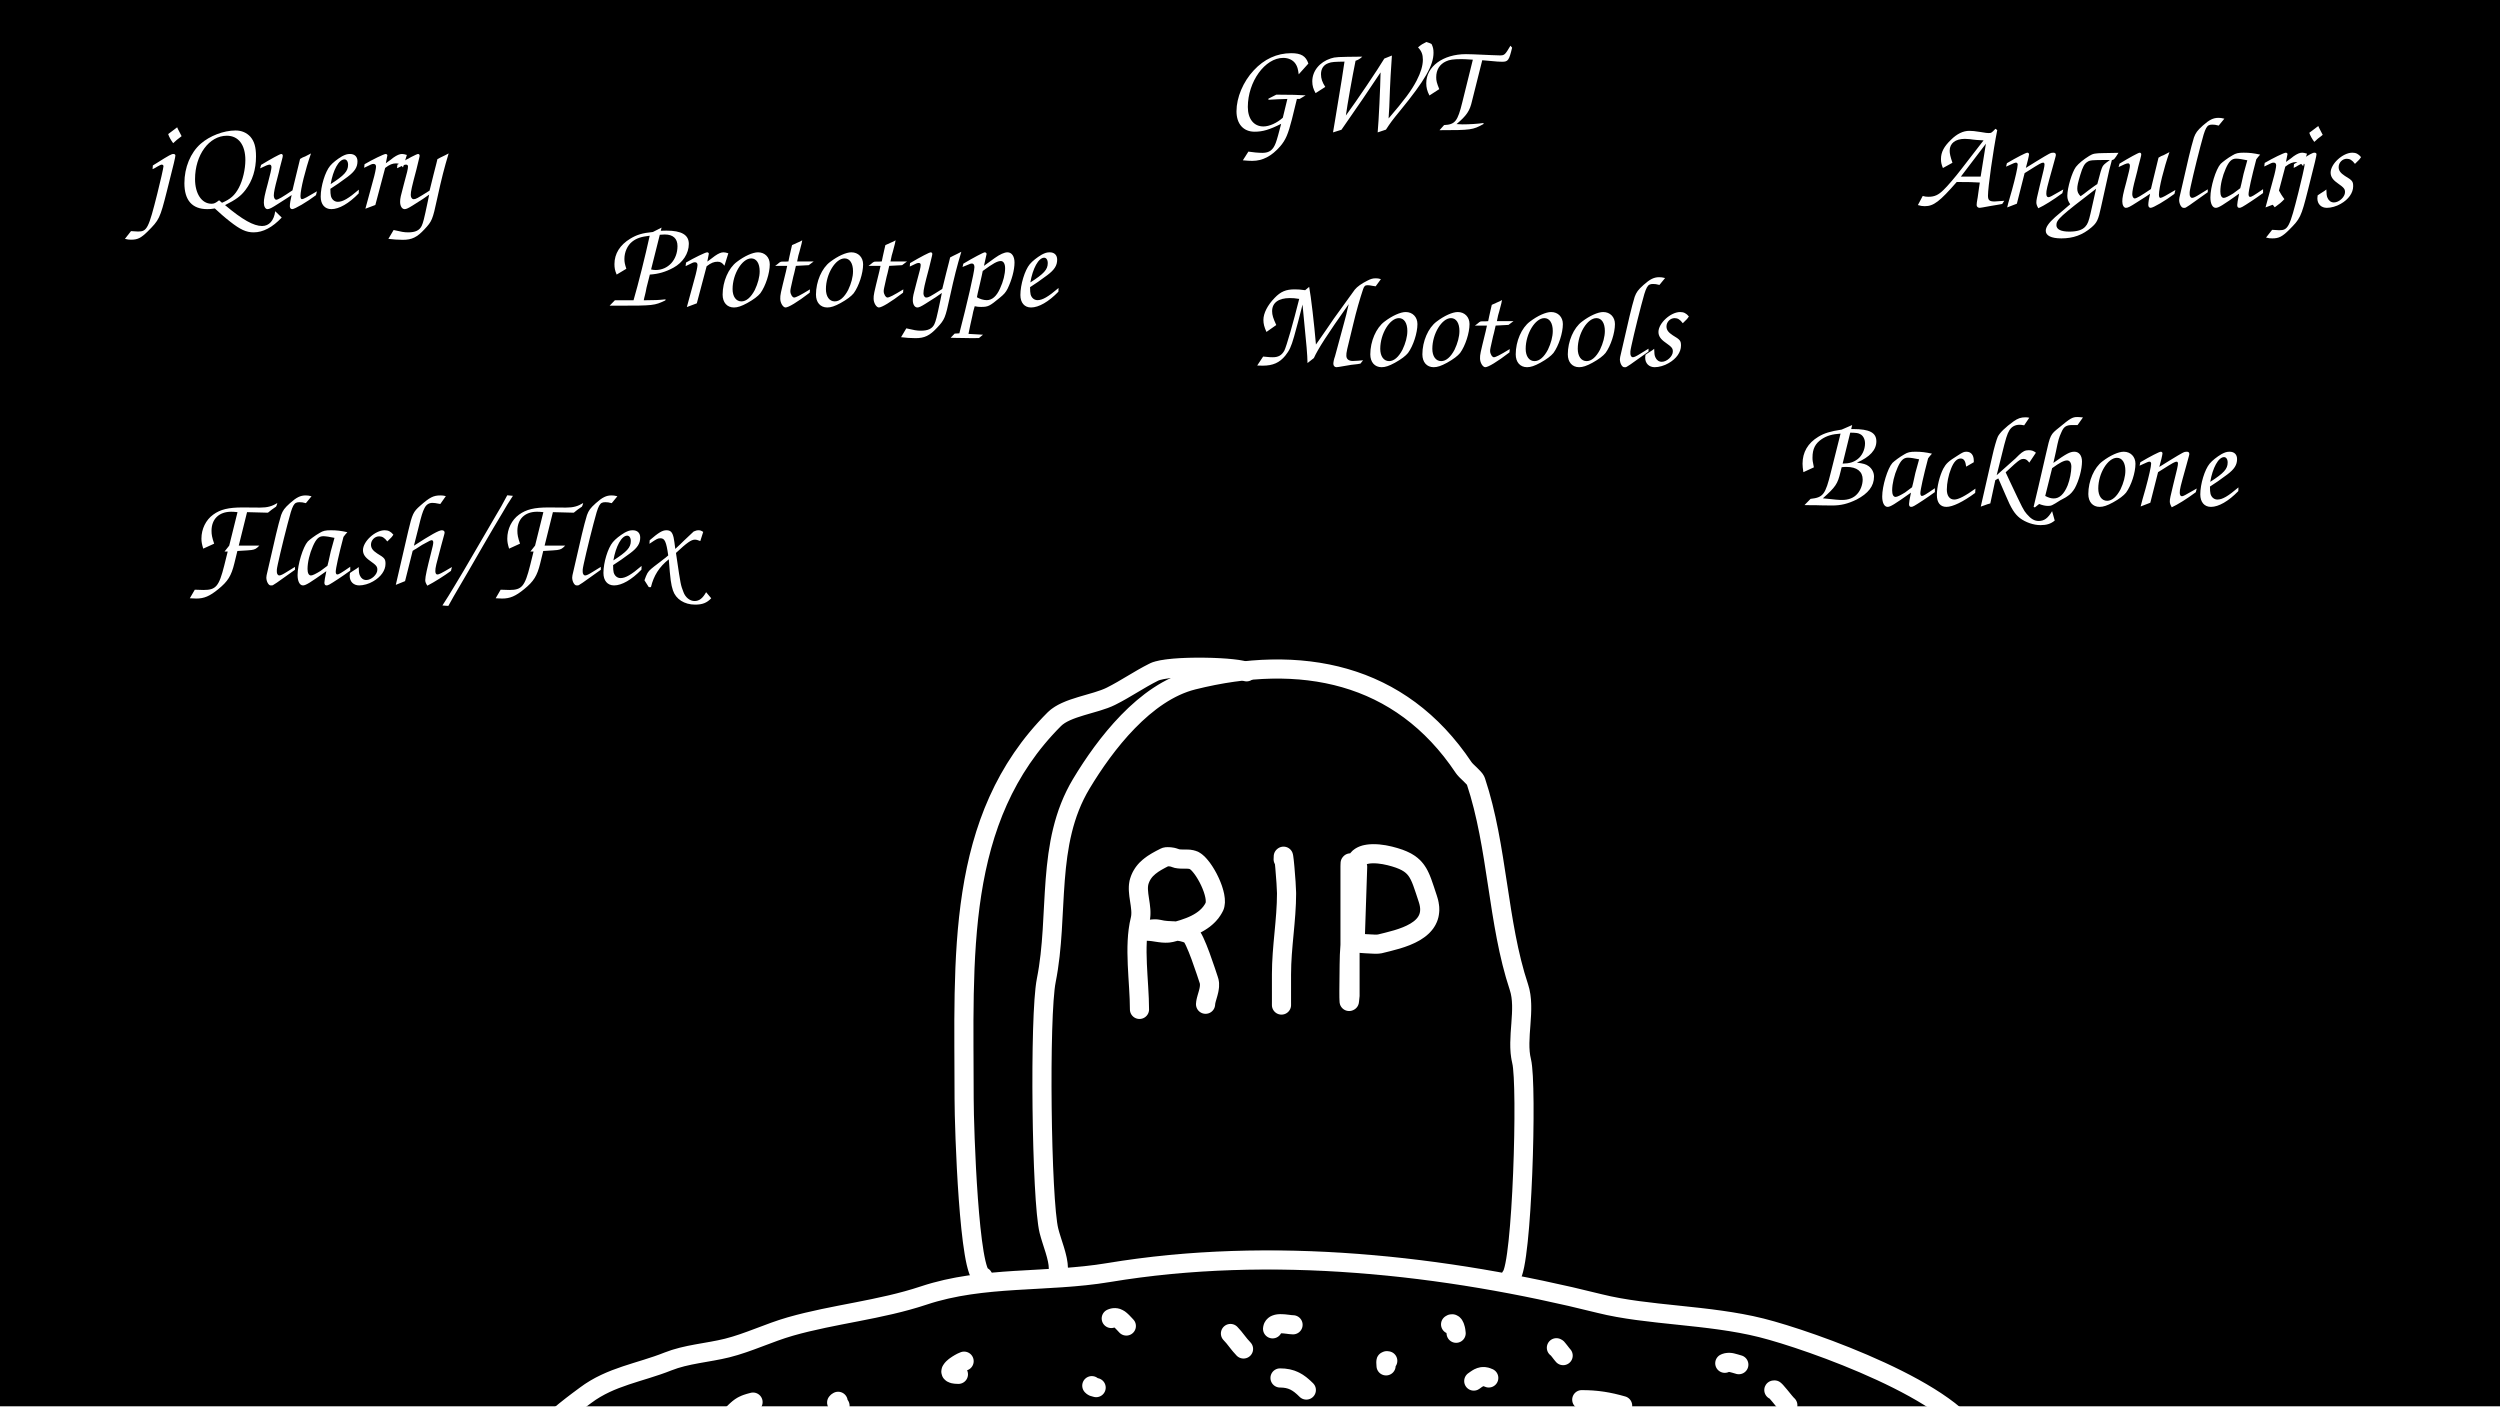
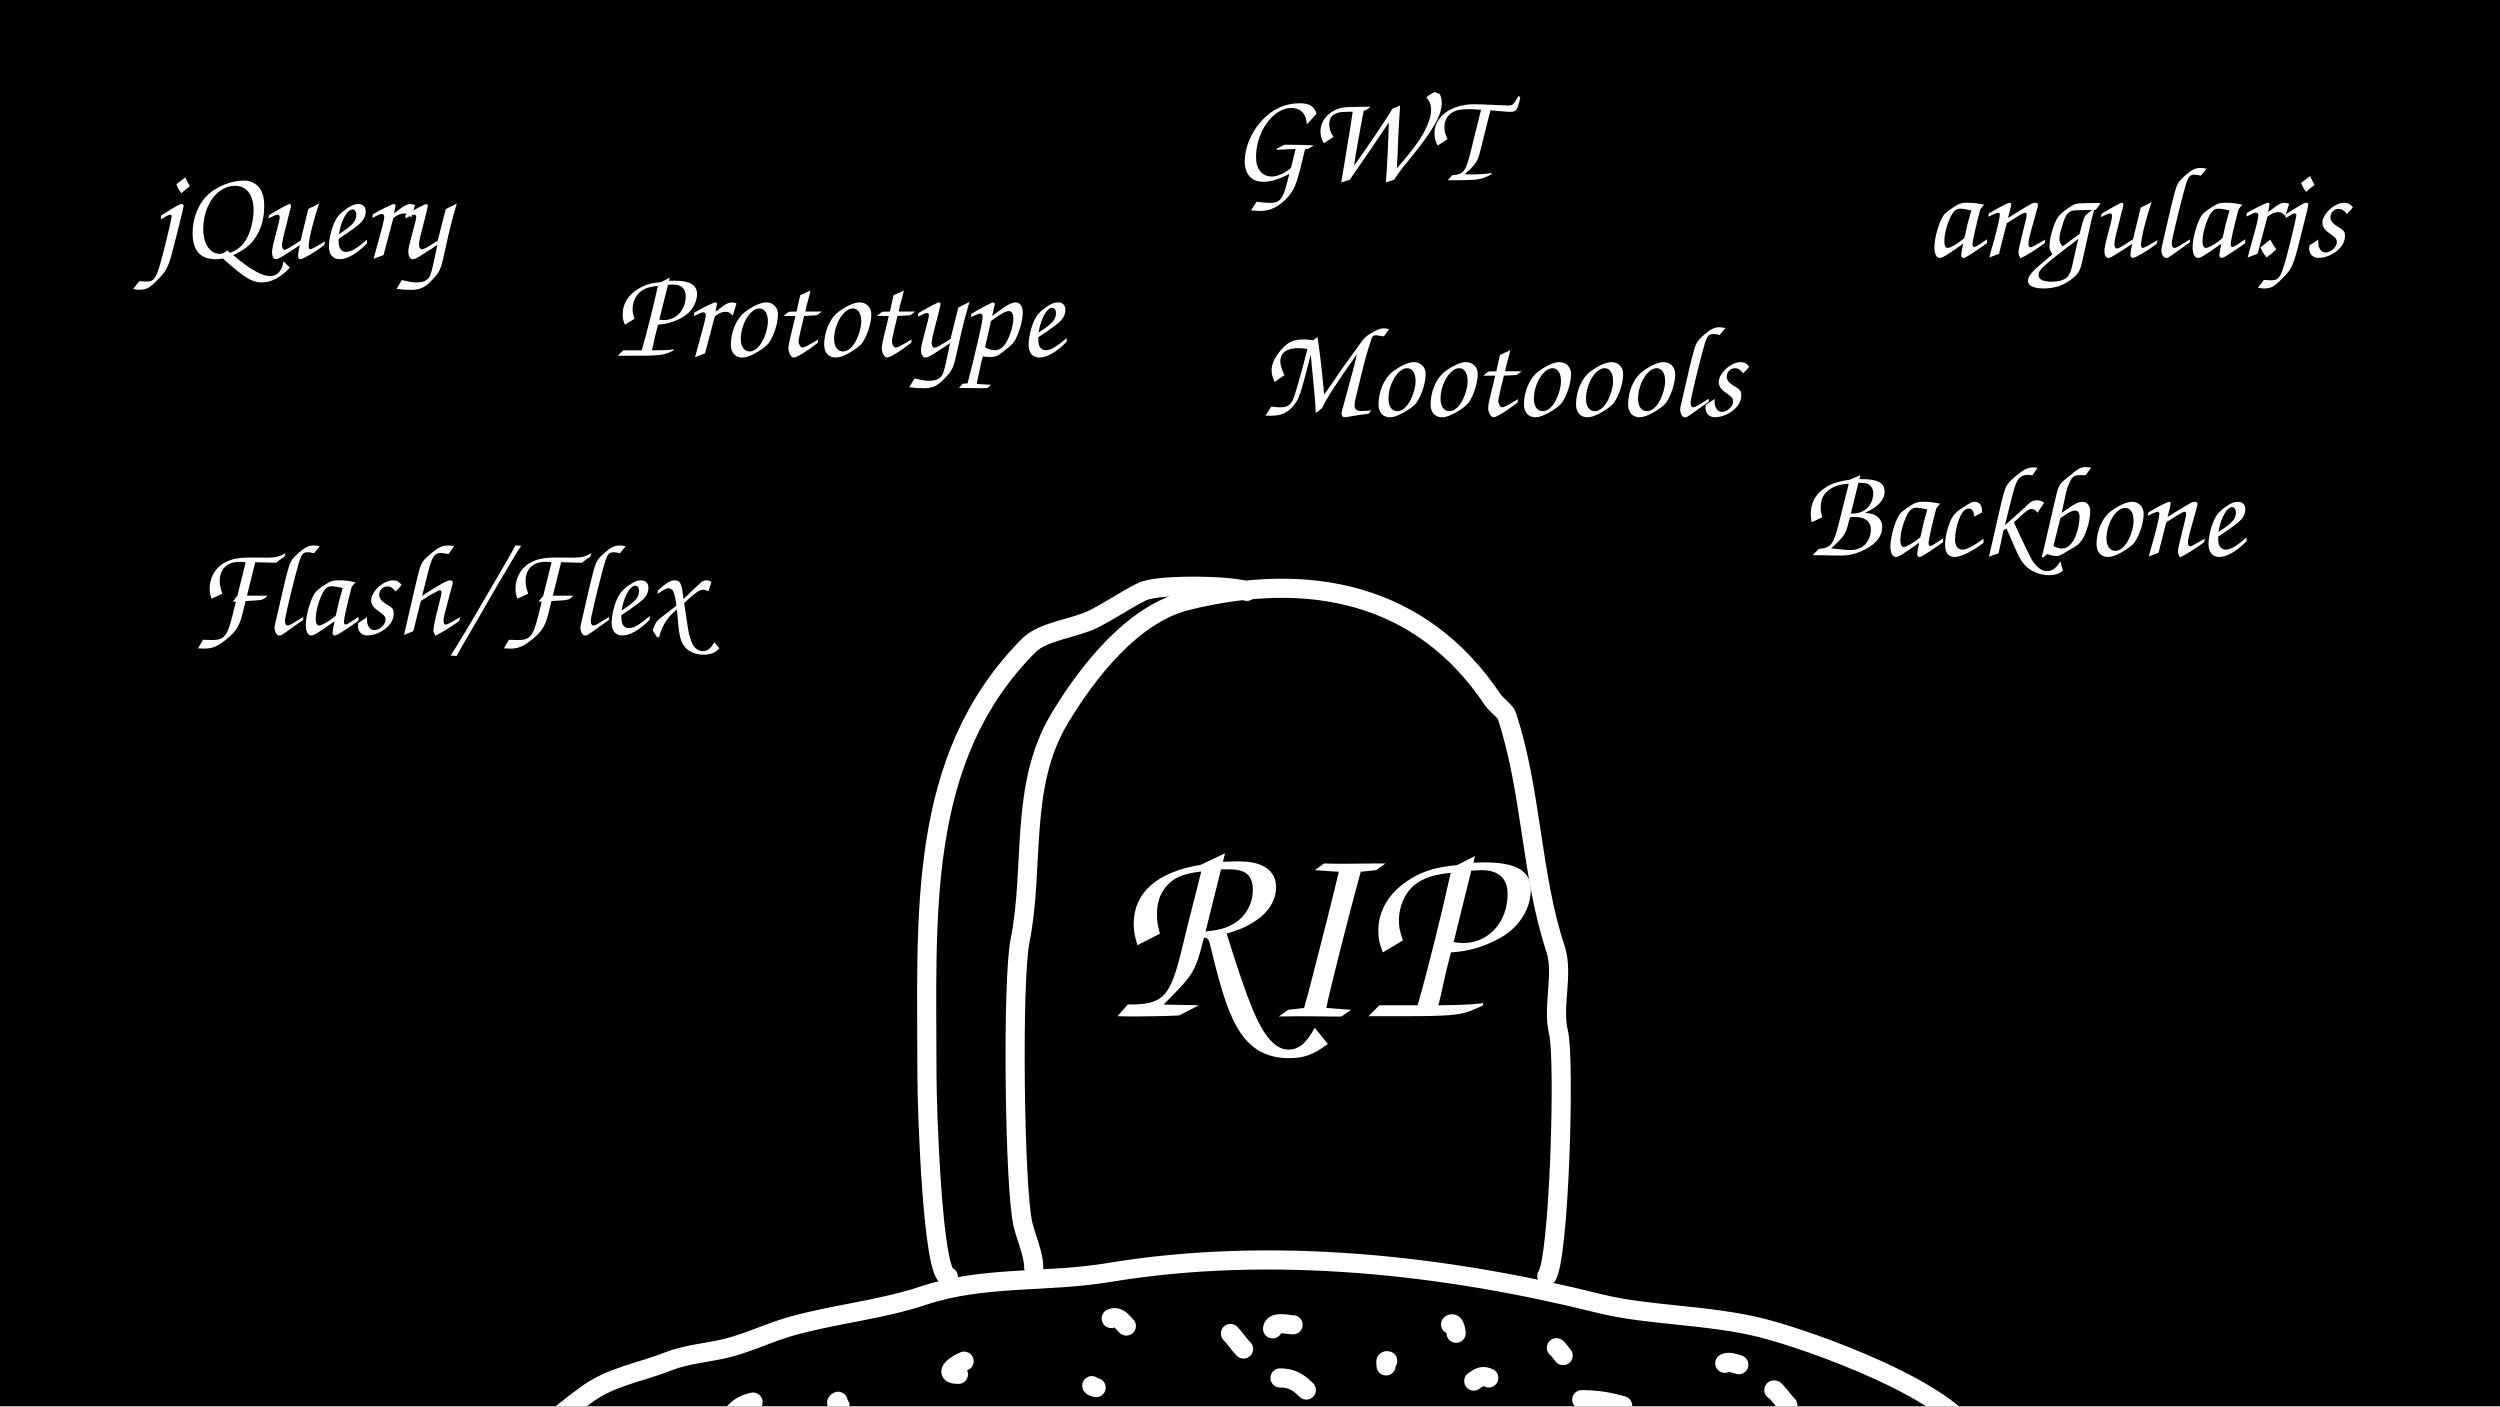
<svg xmlns="http://www.w3.org/2000/svg" width="100%" height="100%" viewBox="0 0 1920 1080" version="1.1" xml:space="preserve" style="fill-rule:evenodd;clip-rule:evenodd;stroke-linejoin:round;stroke-miterlimit:1.414;">
-   <g transform="matrix(1.02128,0,0,1.01887,-40.8511,-20.3774)">
-     <rect x="40" y="20" width="1880" height="1060" />
-   </g>
-   <g>
-     <g>
-       <path d="M812.84,974.27C812.84,965.577 807.852,954.319 805.601,945.313C799.763,921.963 798.087,780.182 803.532,752.956C813.672,702.258 802.775,648.042 830.421,601.966C848.637,571.606 879.305,531.572 916.258,522.334C998.729,501.716 1075.33,516.352 1124.13,589.555C1126.08,592.483 1132.54,597.203 1133.44,599.897C1150.35,650.634 1150.03,708.636 1166.53,758.127C1172.22,775.19 1164.22,797.481 1168.6,815.007C1173.09,832.971 1169.06,971.743 1160.32,980.476" style="fill:none;stroke:white;stroke-width:14.72px;stroke-linecap:round;stroke-miterlimit:1.5;stroke-dasharray:0,0.74,0,0;" />
-       <path d="M754.926,980.476C744.226,980.476 740.447,866.175 740.447,843.964C740.447,735.293 733.128,628.934 809.737,552.325C819.154,542.909 840.862,540.899 853.173,534.744C864.83,528.916 874.398,522.063 886.267,516.129C897.673,510.425 953.508,512.012 957.625,516.129" style="fill:none;stroke:white;stroke-width:14.72px;stroke-linecap:round;stroke-miterlimit:1.5;stroke-dasharray:0,0.74,0,0;" />
-       <g transform="matrix(1,0,0,1,8.28049,5.69283)">
-         <path d="M1028.54,720.132L1028.54,659.44C1028.54,648.205 1031.14,675.908 1031.14,681.538C1031.14,694.486 1029.49,707.373 1028.54,720.132L1028.54,758.88C1027.13,776.623 1027.89,740.391 1027.89,735.482C1027.89,730.389 1028.16,725.271 1028.54,720.132ZM1034.39,660.09C1033.03,660.09 1033.09,660.152 1033.09,658.79C1033.09,648.385 1048.3,648.942 1059.09,651.641C1080.79,657.065 1081.49,664.253 1088.34,684.787C1096.69,709.841 1066.33,715.475 1051.29,719.234C1048.12,720.027 1032.44,718.258 1032.44,718.584L1034.39,660.09Z" style="fill:none;stroke:white;stroke-width:14.72px;stroke-linecap:round;stroke-miterlimit:1.5;stroke-dasharray:0,0.74,0,0;" />
-         <path d="M977.199,654.241C977.199,642.385 979.799,674.078 979.799,680.238C979.799,701.149 975.899,721.503 975.899,742.632C975.899,747.96 975.899,773.823 975.899,764.079" style="fill:none;stroke:white;stroke-width:14.72px;stroke-linecap:round;stroke-miterlimit:1.5;stroke-dasharray:0,0.74,0,0;" />
-         <path d="M866.841,769.519C866.841,748.1 862.223,721.232 867.359,700.687C869.772,691.033 863.852,679.638 866.841,670.67C869.933,661.397 877.348,657.136 886.507,652.557C887.956,651.832 892.611,652.503 893.753,653.074C897.871,655.133 904.497,653.012 908.761,655.144C916.254,658.891 928.432,682.563 924.287,690.854C918.135,703.158 903.37,707.469 891.165,710.52C885.352,711.973 878.542,709.485 873.052,709.485C872.002,709.485 869.946,708.968 869.946,708.968C869.946,708.968 877.635,707.008 881.332,707.933C890.702,710.275 896.994,707.742 905.656,712.073C909.494,713.992 918.498,742.32 920.147,747.265C922.188,753.387 917.559,761.007 917.559,765.896" style="fill:none;stroke:white;stroke-width:14.72px;stroke-linecap:round;stroke-miterlimit:1.5;stroke-dasharray:0,0.74,0,0;" />
+   <g transform="matrix(1,0,0,1,-4040,0)">
+     <g id="rip" transform="matrix(1,0,0,1,2070,0)">
+       <rect x="1970" y="0" width="1920" height="1080" />
+       <clipPath id="_clip1">
+         <rect x="1970" y="0" width="1920" height="1080" />
+       </clipPath>
+       <g clip-path="url(#_clip1)">
+         <g transform="matrix(1,0,0,1,1970,0)">
+           <g>
+             <g transform="matrix(1.1329,0,0,1.1329,-126.962,-130.3)">
+               <path d="M812.84,974.27C812.84,965.577 807.852,954.319 805.601,945.313C799.763,921.963 798.087,780.182 803.532,752.956C813.672,702.258 802.775,648.042 830.421,601.966C848.637,571.606 879.305,531.572 916.258,522.334C998.729,501.716 1075.33,516.352 1124.13,589.555C1126.08,592.483 1132.54,597.203 1133.44,599.897C1150.35,650.634 1150.03,708.636 1166.53,758.127C1172.22,775.19 1164.22,797.481 1168.6,815.007C1173.09,832.971 1169.06,971.743 1160.32,980.476" style="fill:none;stroke:white;stroke-width:12.99px;stroke-linecap:round;stroke-miterlimit:1.5;stroke-dasharray:0,0.65,0,0;" />
+               <path d="M754.926,980.476C744.226,980.476 740.447,866.175 740.447,843.964C740.447,735.293 733.128,628.934 809.737,552.325C819.154,542.909 840.862,540.899 853.173,534.744C864.83,528.916 874.398,522.063 886.267,516.129C897.673,510.425 953.508,512.012 957.625,516.129" style="fill:none;stroke:white;stroke-width:12.99px;stroke-linecap:round;stroke-miterlimit:1.5;stroke-dasharray:0,0.65,0,0;" />
+             </g>
+             <g transform="matrix(1.74076,0,0,1.74076,-550.01,-749.484)">
+               <text x="804.467px" y="879.017px" style="font-family:'Boogaloo-Regular', 'Boogaloo', cursive;font-size:117.822px;fill:white;">RIP</text>
+             </g>
+           </g>
+           <g>
+             <path d="M645.136,1079.6C642.21,1077.65 641.56,1077.21 644.209,1075.89" style="fill:none;stroke:white;stroke-width:14.72px;stroke-linecap:round;stroke-miterlimit:1.5;stroke-dasharray:0,0.74,0,0;" />
+             <path d="M736.06,1055.48C722.713,1055.48 735.986,1046.84 740.699,1045.27" style="fill:none;stroke:white;stroke-width:14.72px;stroke-linecap:round;stroke-miterlimit:1.5;stroke-dasharray:0,0.74,0,0;" />
+             <path d="M841.829,1065.68C839.485,1064.9 839.737,1065.45 838.118,1063.83" style="fill:none;stroke:white;stroke-width:14.72px;stroke-linecap:round;stroke-miterlimit:1.5;stroke-dasharray:0,0.74,0,0;" />
+             <path d="M955.02,1036C951.279,1032.25 948.521,1027.64 944.814,1023.93" style="fill:none;stroke:white;stroke-width:14.72px;stroke-linecap:round;stroke-miterlimit:1.5;stroke-dasharray:0,0.74,0,0;" />
+             <path d="M865.024,1018.37C861.295,1014.64 858.491,1010.04 852.962,1012.8" style="fill:none;stroke:white;stroke-width:14.72px;stroke-linecap:round;stroke-miterlimit:1.5;stroke-dasharray:0,0.74,0,0;" />
+             <path d="M1064.5,1048.98C1064.5,1045.93 1063.43,1044.3 1066.36,1045.27" style="fill:none;stroke:white;stroke-width:14.72px;stroke-linecap:round;stroke-miterlimit:1.5;stroke-dasharray:0,0.74,0,0;" />
+             <path d="M1214.8,1074.96C1226.31,1074.96 1235.26,1076.43 1246.35,1079.6" style="fill:none;stroke:white;stroke-width:14.72px;stroke-linecap:round;stroke-miterlimit:1.5;stroke-dasharray:0,0.74,0,0;" />
+             <path d="M1335.41,1048.06C1331.46,1047.07 1328.14,1045.2 1324.28,1047.13" style="fill:none;stroke:white;stroke-width:14.72px;stroke-linecap:round;stroke-miterlimit:1.5;stroke-dasharray:0,0.74,0,0;" />
+             <path d="M1118.31,1023.93C1118.31,1022.05 1116.93,1014.18 1113.67,1017.44" style="fill:none;stroke:white;stroke-width:14.72px;stroke-linecap:round;stroke-miterlimit:1.5;stroke-dasharray:0,0.74,0,0;" />
+             <path d="M993.059,1017.44C988.603,1017.44 977.287,1013.96 977.287,1021.15" style="fill:none;stroke:white;stroke-width:14.72px;stroke-linecap:round;stroke-miterlimit:1.5;stroke-dasharray:0,0.74,0,0;" />
+             <path d="M1003.26,1067.54C996.984,1061.26 991.885,1058.26 982.853,1058.26" style="fill:none;stroke:white;stroke-width:14.72px;stroke-linecap:round;stroke-miterlimit:1.5;stroke-dasharray:0,0.74,0,0;" />
+             <path d="M1143.36,1058.26C1138.43,1055.8 1135.31,1058.04 1131.3,1061.05" style="fill:none;stroke:white;stroke-width:14.72px;stroke-linecap:round;stroke-miterlimit:1.5;stroke-dasharray:0,0.74,0,0;" />
+             <path d="M1195.32,1035.07C1195.32,1034.11 1199.43,1040.11 1200.88,1041.56" style="fill:none;stroke:white;stroke-width:14.72px;stroke-linecap:round;stroke-miterlimit:1.5;stroke-dasharray:0,0.74,0,0;" />
+             <path d="M1362.32,1067.54C1362.32,1065.46 1370.69,1077.3 1373.45,1079.6" style="fill:none;stroke:white;stroke-width:14.72px;stroke-linecap:round;stroke-miterlimit:1.5;stroke-dasharray:0,0.74,0,0;" />
+             <path d="M578.335,1076.82C571.05,1078.64 568.683,1079.97 563.491,1085.17" style="fill:none;stroke:white;stroke-width:14.72px;stroke-linecap:round;stroke-miterlimit:1.5;stroke-dasharray:0,0.74,0,0;" />
+             <path d="M425.023,1094.24C418.494,1094.24 446.767,1073.79 449.843,1071.48C469.067,1057.07 491.446,1054.22 512.928,1045.63C527.139,1039.94 543.746,1038.96 558.432,1035.29C574.838,1031.19 590.494,1023.47 607.038,1018.74C640.299,1009.24 676.084,1006.07 709.422,994.954C755.115,979.723 803.913,985.238 851.105,977.373C976.384,956.493 1109.83,971.471 1228.58,1001.16C1265.53,1010.39 1311.76,1009.54 1352.68,1019.77C1389.84,1029.06 1505.21,1069.89 1518.15,1108.71C1519.84,1113.78 1525.39,1112.59 1525.39,1116.99" style="fill:none;stroke:white;stroke-width:14.72px;stroke-linecap:round;stroke-miterlimit:1.5;stroke-dasharray:0,0.74,0,0;" />
+           </g>
+         </g>
+         <g transform="matrix(1,0,0,1,2018.04,38.4552)">
+           <g transform="matrix(6.7947,0,0,6.7947,-586.383,-871.966)">
+             <text x="96.23px" y="151.784px" style="font-family:'Boogaloo-Regular', 'Boogaloo', cursive;font-size:14.717px;fill:white;">jQuer<tspan x="123.898px " y="151.784px ">y</tspan>
+             </text>
+           </g>
+           <g transform="matrix(6.7947,0,0,6.7947,-231.126,-796.441)">
+             <text x="96.23px" y="151.784px" style="font-family:'Boogaloo-Regular', 'Boogaloo', cursive;font-size:14.717px;fill:white;">Prototype</text>
+           </g>
+           <g transform="matrix(6.7947,0,0,6.7947,-555.861,-582.984)">
+             <text x="96.23px" y="151.784px" style="font-family:'Boogaloo-Regular', 'Boogaloo', cursive;font-size:14.717px;fill:white;">Flash/Flex</text>
+           </g>
+           <g transform="matrix(6.7947,0,0,6.7947,264.085,-750.577)">
+             <text x="96.23px" y="151.784px" style="font-family:'Boogaloo-Regular', 'Boogaloo', cursive;font-size:14.717px;fill:white;">Mootoools</text>
+           </g>
+           <g transform="matrix(6.7947,0,0,6.7947,242.247,-931.326)">
+             <text x="96.23px" y="151.784px" style="font-family:'Boogaloo-Regular', 'Boogaloo', cursive;font-size:14.717px;fill:white;">GWT</text>
+           </g>
+           <g transform="matrix(6.7947,0,0,6.7947,681.222,-643.3)">
+             <text x="96.23px" y="151.784px" style="font-family:'Boogaloo-Regular', 'Boogaloo', cursive;font-size:14.717px;fill:white;">Backbone</text>
+           </g>
+           <g transform="matrix(6.7947,0,0,6.7947,775.006,-872.961)">
+             <text x="96.23px" y="151.784px" style="font-family:'Boogaloo-Regular', 'Boogaloo', cursive;font-size:14.717px;fill:white;">angular<tspan x="132.788px " y="151.784px ">.</tspan>js</text>
+           </g>
+         </g>
      </g>
-     </g>
-     <g>
-       <path d="M645.136,1079.6C642.21,1077.65 641.56,1077.21 644.209,1075.89" style="fill:none;stroke:white;stroke-width:14.72px;stroke-linecap:round;stroke-miterlimit:1.5;stroke-dasharray:0,0.74,0,0;" />
-       <path d="M736.06,1055.48C722.713,1055.48 735.986,1046.84 740.699,1045.27" style="fill:none;stroke:white;stroke-width:14.72px;stroke-linecap:round;stroke-miterlimit:1.5;stroke-dasharray:0,0.74,0,0;" />
-       <path d="M841.829,1065.68C839.485,1064.9 839.737,1065.45 838.118,1063.83" style="fill:none;stroke:white;stroke-width:14.72px;stroke-linecap:round;stroke-miterlimit:1.5;stroke-dasharray:0,0.74,0,0;" />
-       <path d="M955.02,1036C951.279,1032.25 948.521,1027.64 944.814,1023.93" style="fill:none;stroke:white;stroke-width:14.72px;stroke-linecap:round;stroke-miterlimit:1.5;stroke-dasharray:0,0.74,0,0;" />
-       <path d="M865.024,1018.37C861.295,1014.64 858.491,1010.04 852.962,1012.8" style="fill:none;stroke:white;stroke-width:14.72px;stroke-linecap:round;stroke-miterlimit:1.5;stroke-dasharray:0,0.74,0,0;" />
-       <path d="M1064.5,1048.98C1064.5,1045.93 1063.43,1044.3 1066.36,1045.27" style="fill:none;stroke:white;stroke-width:14.72px;stroke-linecap:round;stroke-miterlimit:1.5;stroke-dasharray:0,0.74,0,0;" />
-       <path d="M1214.8,1074.96C1226.31,1074.96 1235.26,1076.43 1246.35,1079.6" style="fill:none;stroke:white;stroke-width:14.72px;stroke-linecap:round;stroke-miterlimit:1.5;stroke-dasharray:0,0.74,0,0;" />
-       <path d="M1335.41,1048.06C1331.46,1047.07 1328.14,1045.2 1324.28,1047.13" style="fill:none;stroke:white;stroke-width:14.72px;stroke-linecap:round;stroke-miterlimit:1.5;stroke-dasharray:0,0.74,0,0;" />
-       <path d="M1118.31,1023.93C1118.31,1022.05 1116.93,1014.18 1113.67,1017.44" style="fill:none;stroke:white;stroke-width:14.72px;stroke-linecap:round;stroke-miterlimit:1.5;stroke-dasharray:0,0.74,0,0;" />
-       <path d="M993.059,1017.44C988.603,1017.44 977.287,1013.96 977.287,1021.15" style="fill:none;stroke:white;stroke-width:14.72px;stroke-linecap:round;stroke-miterlimit:1.5;stroke-dasharray:0,0.74,0,0;" />
-       <path d="M1003.26,1067.54C996.984,1061.26 991.885,1058.26 982.853,1058.26" style="fill:none;stroke:white;stroke-width:14.72px;stroke-linecap:round;stroke-miterlimit:1.5;stroke-dasharray:0,0.74,0,0;" />
-       <path d="M1143.36,1058.26C1138.43,1055.8 1135.31,1058.04 1131.3,1061.05" style="fill:none;stroke:white;stroke-width:14.72px;stroke-linecap:round;stroke-miterlimit:1.5;stroke-dasharray:0,0.74,0,0;" />
-       <path d="M1195.32,1035.07C1195.32,1034.11 1199.43,1040.11 1200.88,1041.56" style="fill:none;stroke:white;stroke-width:14.72px;stroke-linecap:round;stroke-miterlimit:1.5;stroke-dasharray:0,0.74,0,0;" />
-       <path d="M1362.32,1067.54C1362.32,1065.46 1370.69,1077.3 1373.45,1079.6" style="fill:none;stroke:white;stroke-width:14.72px;stroke-linecap:round;stroke-miterlimit:1.5;stroke-dasharray:0,0.74,0,0;" />
-       <path d="M578.335,1076.82C571.05,1078.64 568.683,1079.97 563.491,1085.17" style="fill:none;stroke:white;stroke-width:14.72px;stroke-linecap:round;stroke-miterlimit:1.5;stroke-dasharray:0,0.74,0,0;" />
-       <path d="M425.023,1094.24C418.494,1094.24 446.767,1073.79 449.843,1071.48C469.067,1057.07 491.446,1054.22 512.928,1045.63C527.139,1039.94 543.746,1038.96 558.432,1035.29C574.838,1031.19 590.494,1023.47 607.038,1018.74C640.299,1009.24 676.084,1006.07 709.422,994.954C755.115,979.723 803.913,985.238 851.105,977.373C976.384,956.493 1109.83,971.471 1228.58,1001.16C1265.53,1010.39 1311.76,1009.54 1352.68,1019.77C1389.84,1029.06 1505.21,1069.89 1518.15,1108.71C1519.84,1113.78 1525.39,1112.59 1525.39,1116.99" style="fill:none;stroke:white;stroke-width:14.72px;stroke-linecap:round;stroke-miterlimit:1.5;stroke-dasharray:0,0.74,0,0;" />
-     </g>
-   </g>
-   <g transform="matrix(1,0,0,1,41.7373,0)">
-     <g transform="matrix(6.7947,0,0,6.7947,-586.383,-871.966)">
-       <text x="96.23px" y="151.784px" style="font-family:'Boogaloo-Regular', 'Boogaloo', cursive;font-size:14.717px;fill:white;">jQuer<tspan x="123.898px " y="151.784px ">y</tspan>
-       </text>
-     </g>
-     <g transform="matrix(6.7947,0,0,6.7947,-231.126,-796.441)">
-       <text x="96.23px" y="151.784px" style="font-family:'Boogaloo-Regular', 'Boogaloo', cursive;font-size:14.717px;fill:white;">Prototype</text>
-     </g>
-     <g transform="matrix(6.7947,0,0,6.7947,-555.861,-582.984)">
-       <text x="96.23px" y="151.784px" style="font-family:'Boogaloo-Regular', 'Boogaloo', cursive;font-size:14.717px;fill:white;">Flash/Flex</text>
-     </g>
-     <g transform="matrix(6.7947,0,0,6.7947,264.085,-750.577)">
-       <text x="96.23px" y="151.784px" style="font-family:'Boogaloo-Regular', 'Boogaloo', cursive;font-size:14.717px;fill:white;">Mootools</text>
-     </g>
-     <g transform="matrix(6.7947,0,0,6.7947,242.247,-931.326)">
-       <text x="96.23px" y="151.784px" style="font-family:'Boogaloo-Regular', 'Boogaloo', cursive;font-size:14.717px;fill:white;">GWT</text>
-     </g>
-     <g transform="matrix(6.7947,0,0,6.7947,681.222,-643.3)">
-       <text x="96.23px" y="151.784px" style="font-family:'Boogaloo-Regular', 'Boogaloo', cursive;font-size:14.717px;fill:white;">Backbone</text>
-     </g>
-     <g transform="matrix(6.7947,0,0,6.7947,775.006,-872.961)">
-       <text x="96.23px" y="151.784px" style="font-family:'Boogaloo-Regular', 'Boogaloo', cursive;font-size:14.717px;fill:white;">Angular<tspan x="134.642px " y="151.784px ">.</tspan>js</text>
    </g>
  </g>
</svg>
